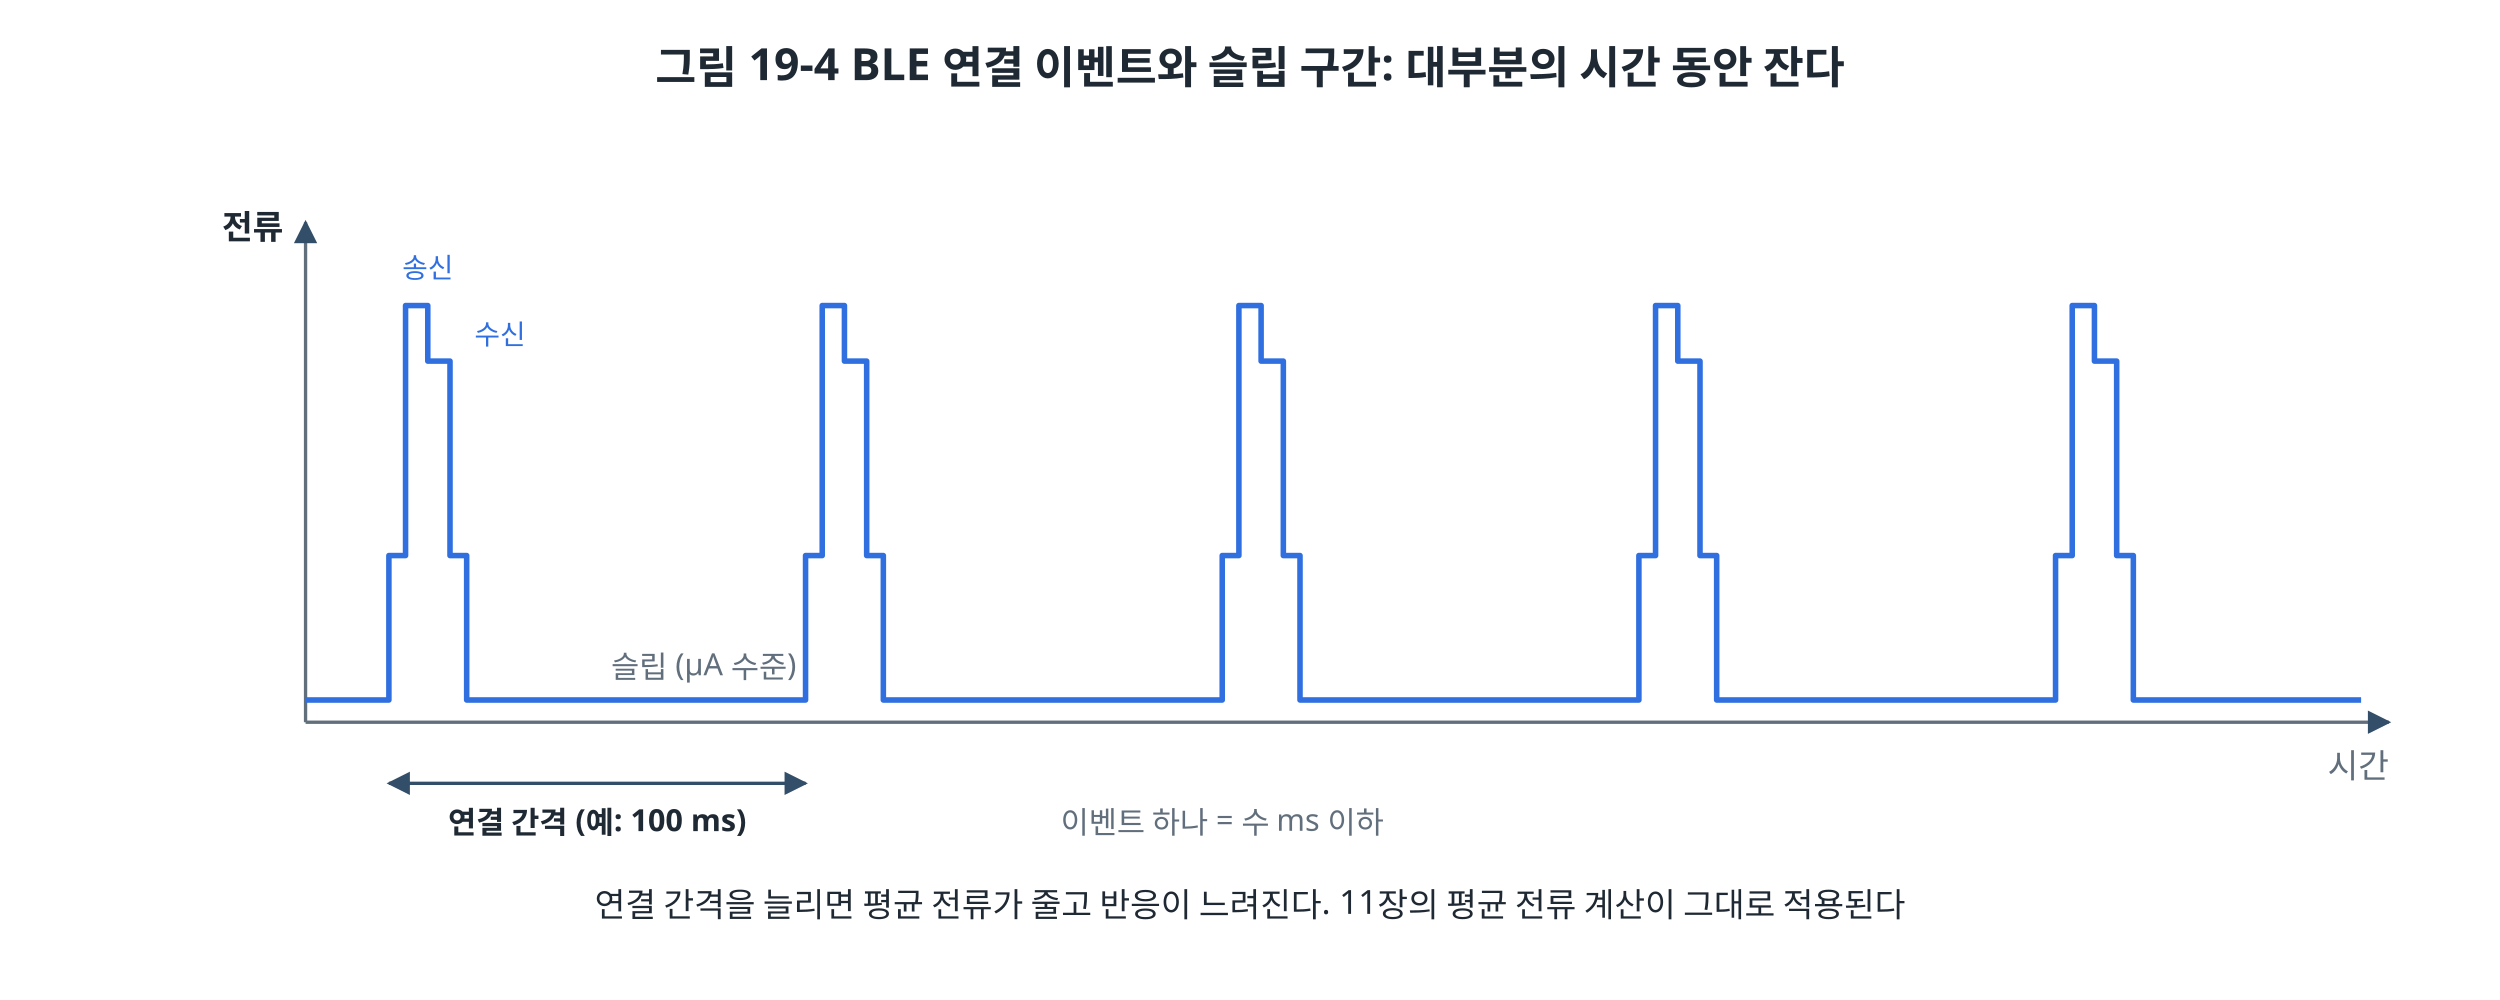
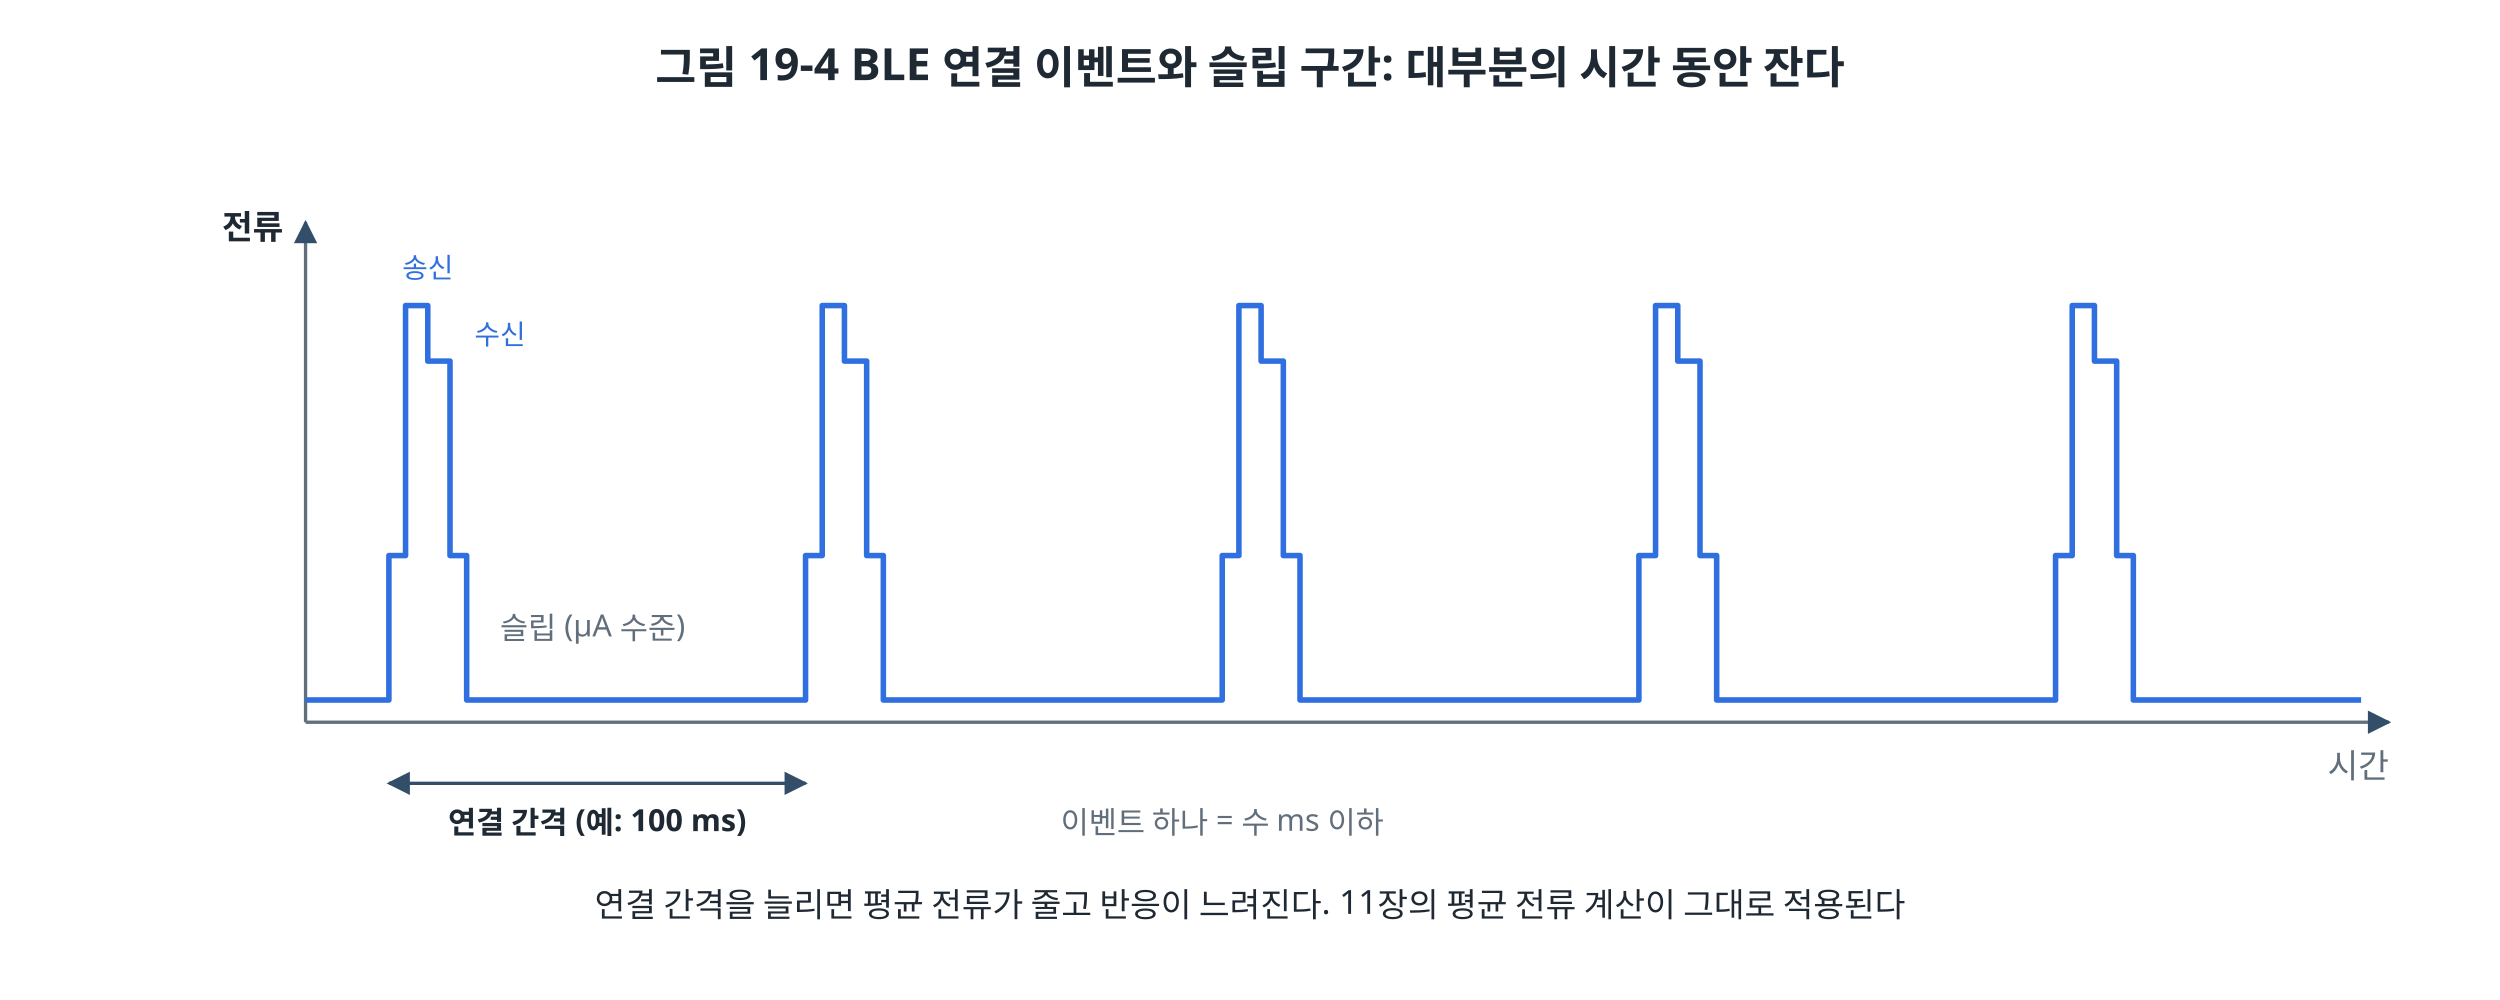
<svg xmlns="http://www.w3.org/2000/svg" width="900" height="360" viewBox="0 0 900 360" font-family="'Noto Sans KR','Apple SD Gothic Neo','Malgun Gothic',sans-serif">
  <defs>
    <marker id="arrow" viewBox="0 0 10 10" refX="9" refY="5" markerWidth="7" markerHeight="7" orient="auto-start-reverse">
      <path d="M0,0 L10,5 L0,10 z" fill="#334e68" />
    </marker>
  </defs>
  <rect width="100%" height="100%" fill="#ffffff" />
  <text x="450.0" y="30.0" font-size="16" text-anchor="middle" fill="#1f2933" font-weight="bold">그림 19-4  BLE 연결 이벤트와 슬립 구간: 대부분의 시간 동안 잔다</text>
  <line x1="110.0" y1="260.0" x2="860.0" y2="260.0" stroke="#616e7c" stroke-width="1.2" marker-end="url(#arrow)" />
  <line x1="110.0" y1="260.0" x2="110.0" y2="80.0" stroke="#616e7c" stroke-width="1.2" marker-end="url(#arrow)" />
  <text x="102.0" y="86.0" font-size="12" text-anchor="end" fill="#1f2933" font-weight="bold">전류</text>
  <text x="860.0" y="280.0" font-size="12" text-anchor="end" fill="#616e7c" font-weight="normal">시간</text>
  <path d="M110,252 L140,252 L140,200 L146,200 L146,110 L154,110 L154,130 L162,130 L162,200 L168,200 L168,252 L290,252 L290,200 L296,200 L296,110 L304,110 L304,130 L312,130 L312,200 L318,200 L318,252 L440,252 L440,200 L446,200 L446,110 L454,110 L454,130 L462,130 L462,200 L468,200 L468,252 L590,252 L590,200 L596,200 L596,110 L604,110 L604,130 L612,130 L612,200 L618,200 L618,252 L740,252 L740,200 L746,200 L746,110 L754,110 L754,130 L762,130 L762,200 L768,200 L768,252 L850,252" stroke="#2f6fdf" stroke-width="2" fill="none" stroke-linejoin="round" />
  <text x="154.0" y="100.0" font-size="10" text-anchor="middle" fill="#2f6fdf" font-weight="normal">송신</text>
  <text x="180.0" y="124.0" font-size="10" text-anchor="middle" fill="#2f6fdf" font-weight="normal">수신</text>
-   <text x="220.0" y="244.0" font-size="11" text-anchor="start" fill="#616e7c" font-weight="normal">슬립 (µA 수준)</text>
+   <text x="180.0" y="230.0" font-size="11" text-anchor="start" fill="#616e7c" font-weight="normal">슬립 (µA 수준)</text>
  <line x1="140.0" y1="282.0" x2="290.0" y2="282.0" stroke="#334e68" stroke-width="1.2" marker-end="url(#arrow)" marker-start="url(#arrow)" />
  <text x="215.0" y="300.0" font-size="11" text-anchor="middle" fill="#1f2933" font-weight="bold">연결 간격 (예: 100 ms)</text>
  <text x="440.0" y="300.0" font-size="11" text-anchor="middle" fill="#616e7c" font-weight="normal">이벤트 하나 = 수 ms 이하</text>
  <text x="450.0" y="330.0" font-size="12" text-anchor="middle" fill="#1f2933" font-weight="normal">연결 간격을 늘리면 평균 전류가 줄고 반응이 느려진다. 11장의 평균 전류 계산이 그대로 적용된다</text>
</svg>
